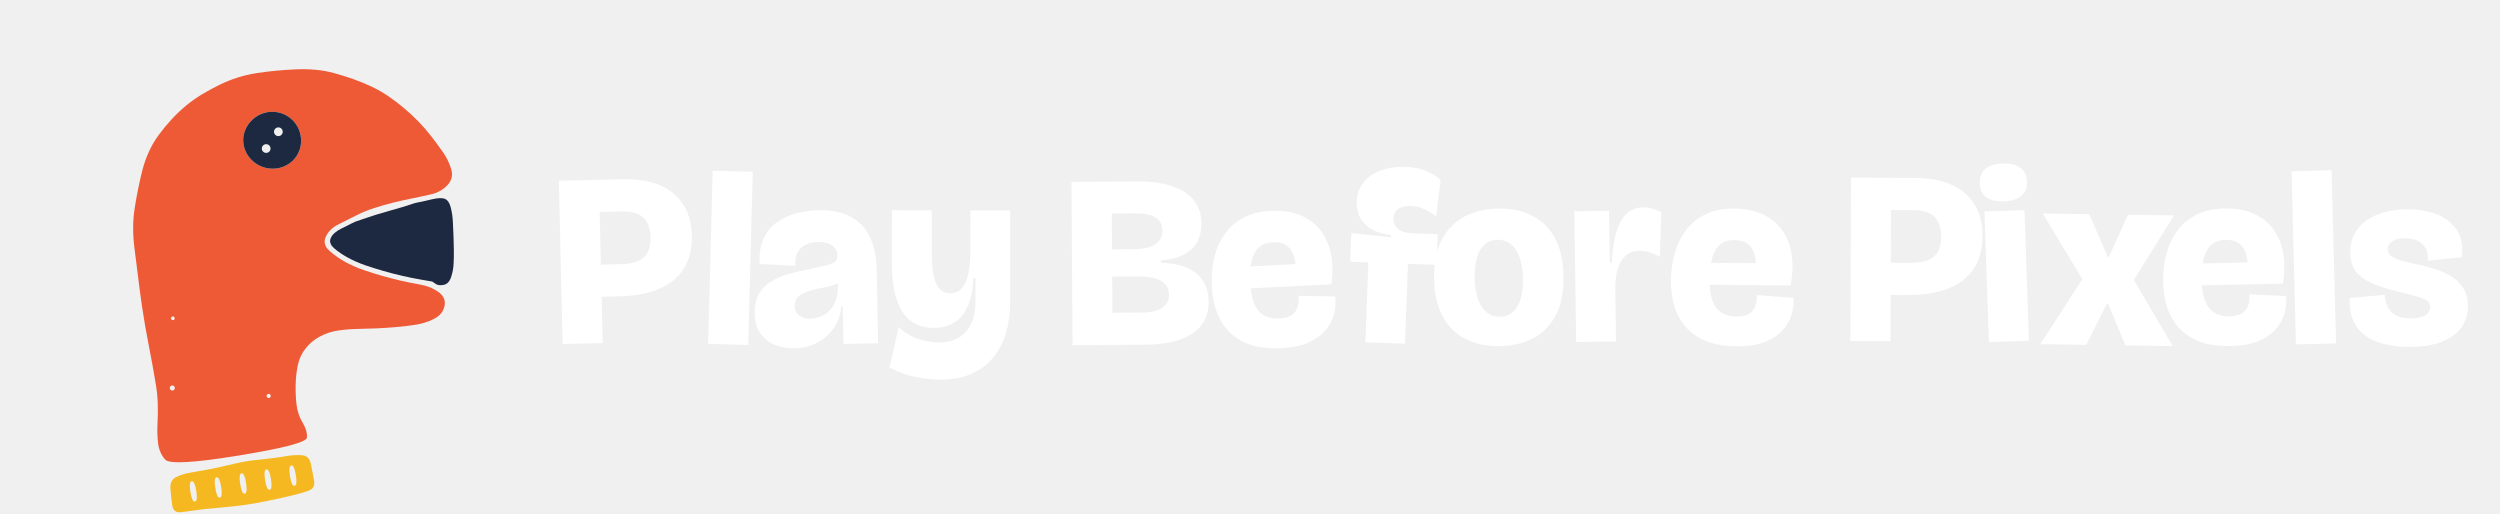
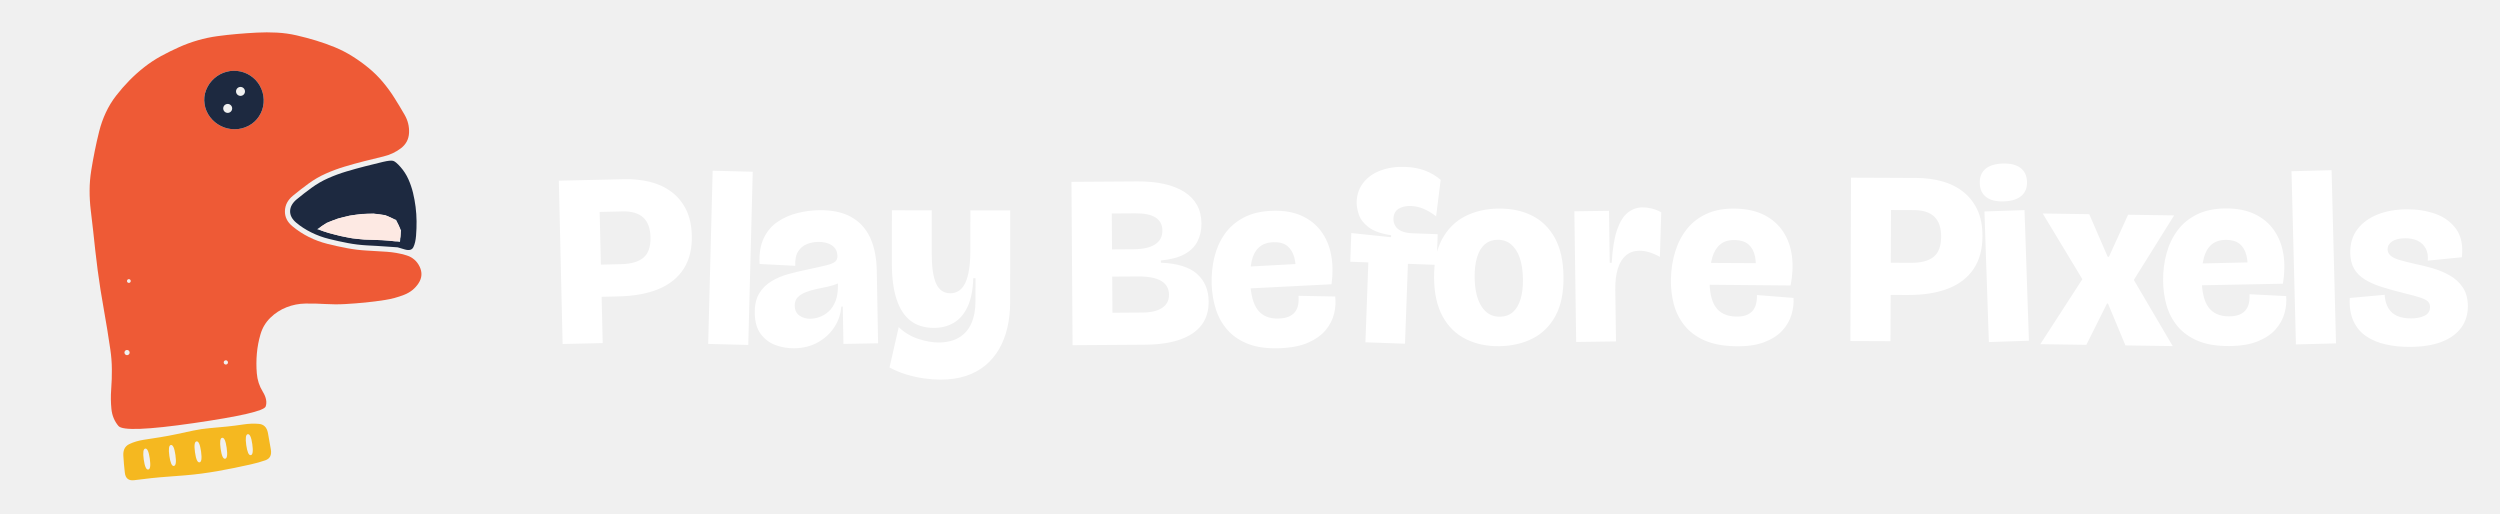
<svg xmlns="http://www.w3.org/2000/svg" viewBox="0 0 1090.89 224" width="1090.89" height="224" role="img" aria-label="Play Before Pixels (on ink)">
-   <path fill="#EE5A36" d="M129.41 176.64Q128.92 172.4 129 168.1Q129.08 163.81 129.89 159.64Q130.69 155.48 133.25 152.17Q135.81 148.87 139.5 146.88Q143.2 144.89 147.4 144.25Q151.59 143.61 155.89 143.54Q160.19 143.47 164.47 143.28Q168.75 143.09 173.02 142.71Q177.3 142.32 181.55 141.67Q185.8 141.01 189.55 139.05Q193.3 137.08 193.99 133.41Q194.68 129.75 191.23 127.34Q187.78 124.94 183.53 124.21Q179.28 123.48 175.09 122.52Q170.91 121.55 166.78 120.38Q162.66 119.2 158.62 117.81Q154.58 116.42 150.8 114.38Q147.02 112.34 143.82 109.5Q140.61 106.67 142.18 103.28Q143.75 99.88 147.59 97.96Q151.44 96.04 155.27 94.09Q159.11 92.14 163.2 90.81Q167.3 89.49 171.47 88.44Q175.65 87.39 179.87 86.57Q184.09 85.74 188.25 84.76Q192.41 83.79 195.25 80.78Q198.08 77.77 196.88 73.79Q195.69 69.81 193.25 66.33Q190.8 62.86 188.2 59.49Q185.6 56.12 182.62 53.06Q179.63 49.99 176.35 47.22Q173.06 44.45 169.51 42.02Q165.96 39.59 162.06 37.76Q158.17 35.94 154.12 34.5Q150.07 33.06 145.92 31.93Q141.77 30.79 137.49 30.43Q133.21 30.07 128.93 30.27Q124.65 30.46 120.4 30.86Q116.15 31.26 111.93 31.91Q107.7 32.57 103.6 33.87Q99.51 35.17 95.65 37.07Q91.8 38.98 88.1 41.19Q84.41 43.4 81.1 46.16Q77.79 48.93 74.86 52.1Q71.93 55.26 69.36 58.74Q66.79 62.22 64.99 66.16Q63.19 70.1 62.13 74.27Q61.07 78.44 60.23 82.64Q59.38 86.83 58.73 91.08Q58.08 95.33 58.1 99.64Q58.11 103.94 58.66 108.2Q59.22 112.46 59.74 116.72Q60.26 120.98 60.8 125.24Q61.34 129.51 61.98 133.76Q62.62 138.01 63.34 142.24Q64.07 146.48 64.91 150.7Q65.76 154.91 66.51 159.15Q67.26 163.39 67.98 167.64Q68.71 171.89 68.84 176.2Q68.98 180.51 68.73 184.8Q68.48 189.09 68.96 193.29Q69.43 197.48 72.05 200.53Q74.67 203.58 104.16 198.77Q133.65 193.96 133.92 190.96Q134.19 187.96 132.05 184.42Q129.9 180.88 129.41 176.64ZM76.23 138.83Q76.23 138.89 76.23 138.95Q76.22 139.02 76.21 139.08Q76.19 139.14 76.17 139.2Q76.14 139.26 76.11 139.31Q76.08 139.36 76.04 139.41Q76 139.46 75.95 139.5Q75.9 139.54 75.85 139.57Q75.79 139.6 75.74 139.63Q75.68 139.65 75.62 139.67Q75.56 139.68 75.49 139.69Q75.43 139.69 75.37 139.69Q75.31 139.68 75.25 139.67Q75.18 139.65 75.13 139.63Q75.07 139.6 75.01 139.57Q74.96 139.54 74.91 139.5Q74.87 139.46 74.82 139.41Q74.78 139.36 74.75 139.31Q74.72 139.26 74.69 139.2Q74.67 139.14 74.66 139.08Q74.64 139.02 74.64 138.95Q74.63 138.89 74.64 138.83Q74.64 138.77 74.66 138.71Q74.67 138.64 74.69 138.59Q74.72 138.53 74.75 138.48Q74.78 138.42 74.82 138.37Q74.87 138.33 74.91 138.29Q74.96 138.24 75.01 138.21Q75.07 138.18 75.13 138.15Q75.18 138.13 75.25 138.12Q75.31 138.1 75.37 138.1Q75.43 138.09 75.49 138.1Q75.56 138.1 75.62 138.12Q75.68 138.13 75.74 138.15Q75.79 138.18 75.85 138.21Q75.9 138.24 75.95 138.29Q76 138.33 76.04 138.37Q76.08 138.42 76.11 138.48Q76.14 138.53 76.17 138.59Q76.19 138.64 76.21 138.71Q76.22 138.77 76.23 138.83ZM76.25 169.05Q76.27 169.13 76.28 169.22Q76.29 169.3 76.28 169.39Q76.27 169.48 76.25 169.56Q76.23 169.64 76.2 169.72Q76.17 169.8 76.12 169.88Q76.08 169.95 76.02 170.02Q75.96 170.08 75.9 170.14Q75.83 170.19 75.76 170.24Q75.69 170.28 75.61 170.32Q75.53 170.35 75.44 170.37Q75.36 170.39 75.27 170.4Q75.19 170.4 75.1 170.4Q75.01 170.39 74.93 170.37Q74.85 170.35 74.77 170.32Q74.69 170.28 74.61 170.24Q74.54 170.19 74.47 170.14Q74.41 170.08 74.35 170.02Q74.3 169.95 74.25 169.88Q74.21 169.8 74.17 169.72Q74.14 169.64 74.12 169.56Q74.1 169.48 74.09 169.39Q74.09 169.3 74.09 169.22Q74.1 169.13 74.12 169.05Q74.14 168.96 74.17 168.88Q74.21 168.81 74.25 168.73Q74.3 168.66 74.35 168.59Q74.41 168.53 74.47 168.47Q74.54 168.41 74.61 168.37Q74.69 168.32 74.77 168.29Q74.85 168.26 74.93 168.24Q75.01 168.22 75.1 168.21Q75.19 168.2 75.27 168.21Q75.36 168.22 75.44 168.24Q75.53 168.26 75.61 168.29Q75.69 168.32 75.76 168.37Q75.83 168.41 75.9 168.47Q75.96 168.53 76.02 168.59Q76.08 168.66 76.12 168.73Q76.17 168.81 76.2 168.88Q76.23 168.96 76.25 169.05ZM118.12 172.56Q118.13 172.63 118.14 172.7Q118.15 172.77 118.14 172.84Q118.13 172.91 118.12 172.98Q118.1 173.05 118.07 173.11Q118.05 173.18 118.01 173.24Q117.97 173.3 117.93 173.35Q117.88 173.4 117.83 173.45Q117.77 173.5 117.71 173.53Q117.65 173.57 117.59 173.6Q117.52 173.62 117.45 173.64Q117.39 173.66 117.32 173.66Q117.25 173.67 117.18 173.66Q117.1 173.66 117.04 173.64Q116.97 173.62 116.9 173.6Q116.84 173.57 116.78 173.53Q116.72 173.5 116.66 173.45Q116.61 173.4 116.56 173.35Q116.52 173.3 116.48 173.24Q116.44 173.18 116.42 173.11Q116.39 173.05 116.37 172.98Q116.36 172.91 116.35 172.84Q116.35 172.77 116.35 172.7Q116.36 172.63 116.37 172.56Q116.39 172.49 116.42 172.42Q116.44 172.36 116.48 172.3Q116.52 172.24 116.56 172.19Q116.61 172.13 116.66 172.09Q116.72 172.04 116.78 172Q116.84 171.97 116.9 171.94Q116.97 171.91 117.04 171.9Q117.1 171.88 117.18 171.87Q117.25 171.87 117.32 171.87Q117.39 171.88 117.45 171.9Q117.52 171.91 117.59 171.94Q117.65 171.97 117.71 172Q117.77 172.04 117.83 172.09Q117.88 172.13 117.93 172.19Q117.97 172.24 118.01 172.3Q118.05 172.36 118.07 172.42Q118.1 172.49 118.12 172.56ZM131.37 62.23Q131.17 65.33 129.49 67.97Q127.82 70.61 125.08 72.08Q122.34 73.55 119.27 73.62Q116.19 73.68 113.42 72.37Q110.65 71.05 108.73 68.63Q106.81 66.2 106.28 63.12Q105.76 60.04 106.85 57.13Q107.94 54.22 110.2 52.14Q112.47 50.07 115.4 49.24Q118.34 48.41 121.33 49.02Q124.33 49.63 126.71 51.55Q129.1 53.48 130.33 56.3Q131.56 59.13 131.37 62.23Z" />
-   <path fill="#1D2940" d="M193.58 124.31Q195.83 123.88 196.82 120.97Q197.81 118.05 197.94 114.99Q198.08 111.92 198.04 108.87Q198.01 105.81 197.88 102.75Q197.75 99.69 197.6 96.63Q197.45 93.56 196.69 90.54Q195.94 87.52 194.16 86.79Q192.38 86.05 188.48 86.97Q184.59 87.89 184.55 87.89Q184.51 87.9 182.62 88.27Q180.73 88.64 179.79 89.02Q178.85 89.39 175.92 90.27Q172.98 91.14 170.03 91.96Q167.08 92.77 164.16 93.67Q161.23 94.58 158.35 95.59Q155.46 96.6 155.15 96.69Q154.83 96.78 153.63 97.39Q152.43 98 152.43 98Q152.42 98 148.92 99.75Q145.42 101.5 144.36 103.81Q143.29 106.11 145.79 108.31Q148.29 110.52 151.88 112.46Q155.47 114.4 159.39 115.75Q163.32 117.1 167.39 118.26Q171.45 119.42 175.58 120.37Q179.71 121.33 183.93 122.05Q188.16 122.77 188.27 122.8Q188.39 122.82 188.51 122.86Q188.62 122.9 188.73 122.95Q188.84 123.01 188.94 123.07Q189.04 123.13 190.19 123.93Q191.34 124.73 193.58 124.31Z" />
-   <path fill="#F5B820" d="M79.22 223.48Q82.8 222.96 86.33 222.51Q89.86 222.06 93.41 221.75Q96.96 221.43 100.5 221.08Q104.04 220.74 107.56 220.21Q111.08 219.68 114.58 219.01Q118.07 218.34 121.55 217.56Q125.02 216.78 128.48 215.95Q131.94 215.12 134.79 214.06Q137.65 212.99 137.03 209.51Q136.41 206.03 135.66 202.45Q134.91 198.87 131.74 198.64Q128.56 198.41 125.04 199.01Q121.52 199.62 117.98 200.03Q114.44 200.45 110.9 200.82Q107.36 201.19 103.88 201.98Q100.41 202.77 96.95 203.58Q93.48 204.4 89.98 205.02Q86.47 205.65 82.96 206.25Q79.45 206.85 76.77 208.22Q74.1 209.58 74.37 213.21Q74.65 216.84 75.14 220.42Q75.64 224.01 79.22 223.48ZM83.07 214.63Q82.37 210.18 83.65 209.98Q84.94 209.78 85.64 214.22Q86.35 218.67 85.06 218.87Q83.78 219.07 83.07 214.63ZM93.94 212.91Q93.23 208.46 94.52 208.26Q95.8 208.06 96.51 212.5Q97.21 216.95 95.93 217.15Q94.64 217.35 93.94 212.91ZM104.8 211.19Q104.1 206.74 105.38 206.54Q106.67 206.34 107.37 210.78Q108.07 215.23 106.79 215.43Q105.51 215.63 104.8 211.19ZM117.65 213.71Q116.37 213.91 115.67 209.47Q114.96 205.02 116.25 204.82Q117.53 204.62 118.23 209.06Q118.94 213.5 117.65 213.71ZM128.52 211.99Q127.24 212.19 126.53 207.75Q125.83 203.3 127.11 203.1Q128.4 202.89 129.1 207.34Q129.8 211.78 128.52 211.99Z" />
-   <path fill="#1D2940" d="M130.33 56.3Q129.1 53.48 126.71 51.55Q124.33 49.63 121.33 49.02Q118.34 48.41 115.4 49.24Q112.47 50.07 110.2 52.14Q107.94 54.22 106.85 57.13Q105.76 60.04 106.28 63.12Q106.81 66.2 108.73 68.63Q110.65 71.05 113.42 72.37Q116.19 73.68 119.27 73.62Q122.34 73.55 125.08 72.08Q127.82 70.61 129.49 67.97Q131.17 65.33 131.37 62.23Q131.56 59.13 130.33 56.3ZM123.33 57.12Q123.34 57.19 123.35 57.27Q123.36 57.34 123.36 57.41Q123.36 57.49 123.36 57.56Q123.36 57.64 123.35 57.71Q123.34 57.79 123.33 57.86Q123.31 57.93 123.29 58Q123.27 58.08 123.24 58.15Q123.22 58.22 123.19 58.28Q123.16 58.35 123.12 58.42Q123.08 58.48 123.04 58.54Q123 58.61 122.95 58.66Q122.91 58.72 122.86 58.78Q122.81 58.83 122.75 58.88Q122.7 58.93 122.64 58.98Q122.58 59.03 122.52 59.07Q122.46 59.11 122.39 59.15Q122.33 59.18 122.26 59.21Q122.19 59.24 122.12 59.27Q122.05 59.3 121.98 59.32Q121.91 59.34 121.83 59.35Q121.76 59.37 121.69 59.37Q121.61 59.38 121.54 59.39Q121.46 59.39 121.39 59.39Q121.31 59.38 121.24 59.37Q121.17 59.37 121.09 59.35Q121.02 59.34 120.95 59.32Q120.88 59.3 120.81 59.27Q120.74 59.24 120.67 59.21Q120.6 59.18 120.54 59.15Q120.47 59.11 120.41 59.07Q120.35 59.03 120.29 58.98Q120.23 58.93 120.17 58.88Q120.12 58.83 120.07 58.78Q120.02 58.72 119.97 58.66Q119.93 58.61 119.89 58.54Q119.84 58.48 119.81 58.42Q119.77 58.35 119.74 58.28Q119.71 58.22 119.68 58.15Q119.66 58.08 119.64 58Q119.62 57.93 119.6 57.86Q119.59 57.79 119.58 57.71Q119.57 57.64 119.57 57.56Q119.56 57.49 119.57 57.41Q119.57 57.34 119.58 57.27Q119.59 57.19 119.6 57.12Q119.62 57.04 119.64 56.97Q119.66 56.9 119.68 56.83Q119.71 56.76 119.74 56.69Q119.77 56.63 119.81 56.56Q119.84 56.5 119.89 56.43Q119.93 56.37 119.97 56.31Q120.02 56.25 120.07 56.2Q120.12 56.15 120.17 56.09Q120.23 56.04 120.29 56Q120.35 55.95 120.41 55.91Q120.47 55.87 120.54 55.83Q120.6 55.8 120.67 55.76Q120.74 55.73 120.81 55.71Q120.88 55.68 120.95 55.66Q121.02 55.64 121.09 55.63Q121.17 55.61 121.24 55.6Q121.31 55.59 121.39 55.59Q121.46 55.59 121.54 55.59Q121.61 55.59 121.69 55.6Q121.76 55.61 121.83 55.63Q121.91 55.64 121.98 55.66Q122.05 55.68 122.12 55.71Q122.19 55.73 122.26 55.76Q122.33 55.8 122.39 55.83Q122.46 55.87 122.52 55.91Q122.58 55.95 122.64 56Q122.7 56.04 122.75 56.09Q122.81 56.15 122.86 56.2Q122.91 56.25 122.95 56.31Q123 56.37 123.04 56.43Q123.08 56.5 123.12 56.56Q123.16 56.63 123.19 56.69Q123.22 56.76 123.24 56.83Q123.27 56.9 123.29 56.97Q123.31 57.04 123.33 57.12ZM118.01 64.44Q118.02 64.51 118.03 64.59Q118.04 64.66 118.04 64.74Q118.04 64.81 118.04 64.89Q118.04 64.96 118.03 65.03Q118.02 65.11 118.01 65.18Q117.99 65.25 117.97 65.33Q117.95 65.4 117.92 65.47Q117.9 65.54 117.87 65.61Q117.84 65.67 117.8 65.74Q117.76 65.8 117.72 65.87Q117.68 65.93 117.63 65.99Q117.59 66.04 117.54 66.1Q117.49 66.15 117.43 66.21Q117.38 66.26 117.32 66.3Q117.26 66.35 117.2 66.39Q117.14 66.43 117.07 66.47Q117.01 66.5 116.94 66.54Q116.87 66.57 116.8 66.59Q116.73 66.62 116.66 66.64Q116.59 66.66 116.51 66.67Q116.44 66.69 116.37 66.7Q116.29 66.71 116.22 66.71Q116.14 66.71 116.07 66.71Q115.99 66.71 115.92 66.7Q115.85 66.69 115.77 66.67Q115.7 66.66 115.63 66.64Q115.56 66.62 115.49 66.59Q115.42 66.57 115.35 66.54Q115.28 66.5 115.22 66.47Q115.15 66.43 115.09 66.39Q115.03 66.35 114.97 66.3Q114.91 66.26 114.85 66.21Q114.8 66.15 114.75 66.1Q114.7 66.04 114.65 65.99Q114.61 65.93 114.57 65.87Q114.52 65.8 114.49 65.74Q114.45 65.67 114.42 65.61Q114.39 65.54 114.36 65.47Q114.34 65.4 114.32 65.33Q114.3 65.25 114.28 65.18Q114.27 65.11 114.26 65.03Q114.25 64.96 114.25 64.89Q114.24 64.81 114.25 64.74Q114.25 64.66 114.26 64.59Q114.27 64.51 114.28 64.44Q114.3 64.37 114.32 64.3Q114.34 64.22 114.36 64.15Q114.39 64.08 114.42 64.02Q114.45 63.95 114.49 63.88Q114.52 63.82 114.57 63.76Q114.61 63.69 114.65 63.64Q114.7 63.58 114.75 63.52Q114.8 63.47 114.85 63.42Q114.91 63.37 114.97 63.32Q115.03 63.27 115.09 63.23Q115.15 63.19 115.22 63.15Q115.28 63.12 115.35 63.09Q115.42 63.06 115.49 63.03Q115.56 63 115.63 62.98Q115.7 62.96 115.77 62.95Q115.85 62.93 115.92 62.93Q115.99 62.92 116.07 62.91Q116.14 62.91 116.22 62.91Q116.29 62.92 116.37 62.93Q116.44 62.93 116.51 62.95Q116.59 62.96 116.66 62.98Q116.73 63 116.8 63.03Q116.87 63.06 116.94 63.09Q117.01 63.12 117.07 63.15Q117.14 63.19 117.2 63.23Q117.26 63.27 117.32 63.32Q117.38 63.37 117.43 63.42Q117.49 63.47 117.54 63.52Q117.59 63.58 117.63 63.64Q117.68 63.69 117.72 63.76Q117.76 63.82 117.8 63.88Q117.84 63.95 117.87 64.02Q117.9 64.08 117.92 64.15Q117.95 64.22 117.97 64.3Q117.99 64.37 118.01 64.44Z" />
+   <path fill="#EE5A36" d="M112.06 162.94Q111.7 158.61 112.08 154.28Q112.46 149.95 113.69 145.8Q114.91 141.65 117.98 138.65Q121.04 135.65 125.01 134.09Q128.99 132.52 133.3 132.46Q137.6 132.39 141.96 132.66Q146.31 132.93 150.67 132.68Q155.03 132.43 159.36 132.01Q163.69 131.58 167.98 130.9Q172.28 130.23 176.32 128.65Q180.37 127.07 182.64 123.59Q184.91 120.11 183.11 116.35Q181.3 112.59 177.2 111.37Q173.1 110.15 168.73 109.86Q164.36 109.56 160.01 109.33Q155.65 109.1 151.38 108.28Q147.11 107.47 142.9 106.42Q138.69 105.37 134.8 103.43Q130.9 101.49 127.56 98.7Q124.21 95.91 124.33 92.03Q124.46 88.16 127.82 85.4Q131.19 82.63 134.71 80.06Q138.23 77.49 142.23 75.72Q146.23 73.95 150.42 72.69Q154.6 71.44 158.84 70.36Q163.07 69.28 167.32 68.27Q171.56 67.26 174.92 64.71Q178.28 62.16 178.49 57.98Q178.69 53.8 176.55 50.09Q174.42 46.38 172.11 42.72Q169.81 39.06 167.02 35.75Q164.23 32.44 160.87 29.67Q157.5 26.9 153.8 24.58Q150.1 22.25 146.06 20.59Q142.01 18.94 137.83 17.67Q133.65 16.41 129.4 15.43Q125.14 14.45 120.78 14.23Q116.42 14 112.07 14.23Q107.72 14.46 103.4 14.83Q99.08 15.2 94.77 15.79Q90.46 16.38 86.26 17.6Q82.07 18.81 78.09 20.6Q74.1 22.39 70.26 24.48Q66.42 26.58 62.98 29.28Q59.53 31.98 56.46 35.11Q53.39 38.24 50.7 41.71Q48 45.19 46.15 49.18Q44.3 53.17 43.25 57.42Q42.19 61.66 41.34 65.92Q40.48 70.19 39.79 74.5Q39.11 78.82 39.1 83.19Q39.09 87.56 39.62 91.89Q40.16 96.23 40.63 100.56Q41.1 104.89 41.57 109.23Q42.05 113.57 42.62 117.9Q43.2 122.23 43.87 126.54Q44.54 130.86 45.33 135.15Q46.12 139.45 46.8 143.77Q47.49 148.08 48.13 152.42Q48.78 156.75 48.81 161.13Q48.85 165.51 48.52 169.86Q48.19 174.22 48.62 178.48Q49.05 182.74 51.69 185.88Q54.32 189.01 84.63 184.61Q114.94 180.21 115.92 177.38Q116.9 174.55 114.66 170.91Q112.42 167.27 112.06 162.94ZM57.05 122.57Q57.05 122.64 57.05 122.7Q57.04 122.76 57.02 122.83Q57.01 122.89 56.98 122.95Q56.96 123.01 56.92 123.06Q56.89 123.12 56.85 123.16Q56.8 123.21 56.75 123.25Q56.7 123.29 56.65 123.33Q56.59 123.36 56.53 123.38Q56.47 123.41 56.41 123.42Q56.35 123.44 56.28 123.44Q56.22 123.44 56.15 123.44Q56.09 123.43 56.03 123.41Q55.96 123.4 55.91 123.37Q55.85 123.35 55.79 123.31Q55.74 123.28 55.69 123.24Q55.64 123.19 55.6 123.14Q55.56 123.09 55.53 123.04Q55.49 122.98 55.47 122.92Q55.45 122.86 55.43 122.8Q55.42 122.74 55.41 122.67Q55.41 122.61 55.42 122.54Q55.42 122.48 55.44 122.42Q55.46 122.35 55.48 122.3Q55.51 122.24 55.54 122.18Q55.58 122.13 55.62 122.08Q55.66 122.03 55.71 121.99Q55.76 121.95 55.82 121.92Q55.87 121.88 55.93 121.86Q55.99 121.84 56.05 121.82Q56.12 121.81 56.18 121.8Q56.25 121.8 56.31 121.81Q56.37 121.81 56.44 121.83Q56.5 121.85 56.56 121.87Q56.62 121.9 56.67 121.93Q56.73 121.97 56.77 122.01Q56.82 122.05 56.86 122.1Q56.9 122.15 56.94 122.21Q56.97 122.26 56.99 122.32Q57.02 122.38 57.03 122.44Q57.05 122.51 57.05 122.57ZM56.53 153.59Q56.55 153.68 56.56 153.77Q56.56 153.86 56.56 153.94Q56.55 154.03 56.53 154.12Q56.5 154.2 56.47 154.29Q56.43 154.37 56.38 154.44Q56.34 154.52 56.28 154.58Q56.22 154.65 56.15 154.71Q56.08 154.76 56.01 154.81Q55.93 154.85 55.85 154.88Q55.77 154.92 55.68 154.94Q55.59 154.96 55.5 154.96Q55.42 154.97 55.33 154.96Q55.24 154.95 55.15 154.93Q55.07 154.9 54.99 154.87Q54.91 154.83 54.83 154.79Q54.76 154.74 54.69 154.68Q54.62 154.62 54.57 154.55Q54.51 154.48 54.47 154.41Q54.42 154.33 54.39 154.25Q54.36 154.17 54.34 154.08Q54.32 153.99 54.31 153.91Q54.31 153.82 54.31 153.73Q54.32 153.64 54.35 153.55Q54.37 153.47 54.4 153.39Q54.44 153.31 54.49 153.23Q54.53 153.16 54.59 153.09Q54.65 153.02 54.72 152.97Q54.79 152.91 54.86 152.87Q54.94 152.82 55.02 152.79Q55.11 152.76 55.19 152.74Q55.28 152.72 55.37 152.71Q55.45 152.71 55.54 152.72Q55.63 152.72 55.72 152.75Q55.8 152.77 55.88 152.8Q55.97 152.84 56.04 152.89Q56.11 152.93 56.18 152.99Q56.25 153.05 56.3 153.12Q56.36 153.19 56.41 153.27Q56.45 153.34 56.48 153.42Q56.52 153.51 56.53 153.59ZM99.45 157.95Q99.46 158.02 99.47 158.09Q99.47 158.16 99.47 158.23Q99.46 158.31 99.44 158.38Q99.42 158.45 99.39 158.51Q99.36 158.58 99.33 158.64Q99.29 158.7 99.24 158.76Q99.19 158.81 99.13 158.86Q99.08 158.9 99.02 158.94Q98.95 158.98 98.89 159Q98.82 159.03 98.75 159.04Q98.68 159.06 98.6 159.06Q98.53 159.07 98.46 159.06Q98.39 159.06 98.32 159.04Q98.25 159.02 98.18 158.99Q98.11 158.96 98.05 158.92Q97.99 158.88 97.94 158.84Q97.88 158.79 97.84 158.73Q97.79 158.68 97.75 158.61Q97.72 158.55 97.69 158.48Q97.66 158.42 97.65 158.34Q97.63 158.27 97.63 158.2Q97.62 158.13 97.63 158.06Q97.64 157.98 97.66 157.91Q97.67 157.84 97.7 157.78Q97.73 157.71 97.77 157.65Q97.81 157.59 97.86 157.53Q97.91 157.48 97.96 157.43Q98.02 157.39 98.08 157.35Q98.14 157.31 98.21 157.29Q98.28 157.26 98.35 157.25Q98.42 157.23 98.49 157.23Q98.56 157.22 98.64 157.23Q98.71 157.24 98.78 157.25Q98.85 157.27 98.92 157.3Q98.98 157.33 99.04 157.37Q99.1 157.41 99.16 157.46Q99.21 157.5 99.26 157.56Q99.31 157.62 99.34 157.68Q99.38 157.74 99.41 157.81Q99.43 157.88 99.45 157.95ZM115.03 44.93Q114.77 48.11 113 50.79Q111.23 53.47 108.4 54.93Q105.56 56.39 102.4 56.4Q99.24 56.41 96.42 55.01Q93.6 53.61 91.67 51.09Q89.74 48.57 89.26 45.4Q88.77 42.23 89.94 39.25Q91.12 36.28 93.48 34.2Q95.84 32.11 98.87 31.31Q101.9 30.51 104.96 31.19Q108.02 31.87 110.44 33.89Q112.85 35.9 114.07 38.83Q115.28 41.75 115.03 44.93Z" />
+   <path fill="#1D2940" d="M181.55 102.82Q181.8 99.68 181.77 96.55Q181.74 93.41 181.35 90.3Q180.96 87.19 180.22 84.13Q179.48 81.07 178.19 78.19Q176.89 75.3 174.8 72.91Q172.7 70.52 171.57 70.19Q170.44 69.85 167.03 70.66Q163.61 71.47 159.41 72.54Q155.21 73.62 151.11 74.84Q147.01 76.07 143.19 77.77Q139.37 79.46 135.97 81.94Q132.57 84.42 129.63 86.84Q126.68 89.25 126.59 92.07Q126.51 94.88 129.33 97.23Q132.15 99.59 135.81 101.41Q139.48 103.24 143.54 104.25Q147.6 105.27 151.76 106.06Q155.92 106.85 160.2 107.08Q164.48 107.31 164.5 107.31Q164.51 107.31 168.88 107.6Q173.25 107.9 173.37 107.91Q173.5 107.93 173.62 107.95Q173.74 107.98 176.61 108.84Q179.49 109.69 180.39 107.82Q181.3 105.95 181.55 102.82ZM171.97 105.26Q169.42 104.95 166.8 104.81Q164.17 104.66 161.54 104.61Q158.91 104.55 158.91 104.55Q158.91 104.55 156.3 104.28Q153.7 104.01 153.69 104.01Q153.69 104.01 151.11 103.5Q148.53 102.99 148.53 102.99Q148.53 102.99 145.99 102.33Q143.45 101.68 143.44 101.68Q143.44 101.68 140.93 100.85Q138.41 100.02 138.41 100.02Q138.41 100.02 138.41 100.02Q138.41 100.02 138.41 100.02Q138.41 100.02 138.41 100.02Q138.41 100.02 138.41 100.02Q138.41 100.02 138.41 100.02Q138.41 100.02 138.41 100.02Q138.41 100.02 138.41 100.02Q138.41 100.02 138.41 100.02Q138.41 100.02 138.41 100.02Q138.41 100.02 138.41 100.02Q138.41 100.02 138.41 100.02Q138.41 100.02 138.41 100.01Q138.41 100.01 138.41 100.01Q138.41 100.01 138.41 100.01Q138.41 100.01 138.41 100.01Q138.41 100.01 138.41 100.01Q138.41 100.01 138.41 100.01Q138.41 100.01 138.41 100.01Q138.41 100.01 138.41 100.01Q138.41 100.01 138.41 100.01Q138.41 100.01 138.41 100.01Q138.41 100.01 138.41 100.01Q138.41 100.01 140.47 98.62Q142.53 97.23 142.54 97.23Q142.54 97.23 142.54 97.23Q142.54 97.23 145.01 96.28Q147.47 95.34 147.47 95.34Q147.48 95.34 150.03 94.71Q152.58 94.07 152.58 94.07Q152.58 94.07 155.18 93.72Q157.78 93.37 157.78 93.37Q157.78 93.37 160.39 93.28Q163.01 93.18 163.01 93.18Q163.01 93.18 163.01 93.18Q163.01 93.18 165.6 93.53Q168.2 93.88 168.2 93.88Q168.2 93.88 168.2 93.88Q168.2 93.88 168.2 93.88Q168.2 93.88 170.54 94.94Q172.89 96 172.89 96Q172.89 96 172.89 96Q172.89 96 172.89 96Q172.89 96 172.89 96Q172.89 96 172.89 96Q172.89 96 172.89 96Q172.89 96 172.89 96Q172.89 96 173.95 98.27Q175 100.53 175 100.53Q175 100.53 175 100.53Q175 100.54 175 100.54Q175 100.54 175 100.54Q175 100.54 175 100.54Q175 100.54 174.77 103.04Q174.54 105.55 174.54 105.55Q174.54 105.55 174.54 105.55Q174.54 105.55 174.54 105.55Q174.54 105.55 174.54 105.55Q174.54 105.55 174.54 105.55Q174.54 105.55 174.54 105.55Q174.54 105.56 174.54 105.56Q174.54 105.56 174.54 105.56Q174.54 105.56 174.54 105.56Q174.53 105.56 174.53 105.56Q174.53 105.56 174.53 105.56Q174.53 105.56 174.53 105.56Q174.53 105.56 174.53 105.56Q174.53 105.56 174.53 105.56Q174.53 105.56 174.53 105.56Q174.53 105.56 174.53 105.56Q174.53 105.56 171.97 105.26Z" />
+   <path fill="#F5B820" d="M58.6 209.53Q62.29 209.05 65.92 208.65Q69.55 208.26 73.2 208Q76.85 207.74 80.49 207.44Q84.14 207.15 87.76 206.67Q91.38 206.19 94.98 205.57Q98.58 204.94 102.16 204.2Q105.74 203.46 109.31 202.67Q112.87 201.88 115.82 200.84Q118.77 199.8 118.2 196.22Q117.62 192.64 116.92 188.95Q116.22 185.25 112.96 184.96Q109.7 184.67 106.08 185.23Q102.45 185.78 98.81 186.15Q95.17 186.51 91.53 186.82Q87.89 187.14 84.31 187.89Q80.73 188.64 77.16 189.42Q73.59 190.19 69.98 190.77Q66.37 191.35 62.75 191.9Q59.14 192.46 56.37 193.81Q53.59 195.16 53.82 198.89Q54.04 202.62 54.48 206.31Q54.92 210 58.6 209.53ZM62.72 200.5Q62.08 195.93 63.4 195.74Q64.72 195.56 65.36 200.13Q66.01 204.71 64.68 204.89Q63.36 205.08 62.72 200.5ZM73.9 198.93Q73.26 194.36 74.58 194.17Q75.9 193.99 76.55 198.56Q77.19 203.14 75.87 203.32Q74.55 203.51 73.9 198.93ZM85.09 197.36Q84.44 192.79 85.77 192.6Q87.09 192.41 87.73 196.99Q88.37 201.56 87.05 201.75Q85.73 201.94 85.09 197.36ZM98.23 200.18Q96.91 200.36 96.27 195.79Q95.63 191.21 96.95 191.03Q98.27 190.84 98.91 195.42Q99.56 199.99 98.23 200.18ZM109.42 198.61Q108.1 198.79 107.45 194.22Q106.81 189.64 108.13 189.46Q109.45 189.27 110.1 193.85Q110.74 198.42 109.42 198.61Z" />
+   <path fill="#FDE9E3" d="M171.98 105.25Q174.53 105.55 174.76 103.04Q174.99 100.54 173.94 98.27Q172.88 96.01 170.54 94.95Q168.2 93.89 165.6 93.54Q163.01 93.19 160.39 93.29Q157.78 93.38 155.18 93.73Q152.58 94.08 150.03 94.72Q147.48 95.35 145.01 96.29Q142.54 97.24 140.48 98.62Q138.42 100.01 140.93 100.84Q143.45 101.67 145.99 102.32Q148.54 102.98 151.12 103.49Q153.7 104 156.3 104.27Q158.91 104.54 161.54 104.6Q164.17 104.65 166.8 104.8Q169.42 104.94 171.98 105.25Z" />
+   <path fill="#1D2940" d="M114.07 38.83Q112.85 35.9 110.44 33.89Q108.02 31.87 104.96 31.19Q101.9 30.51 98.87 31.31Q95.84 32.11 93.48 34.2Q91.12 36.28 89.94 39.25Q88.77 42.23 89.26 45.4Q89.74 48.57 91.67 51.09Q93.6 53.61 96.42 55.01Q99.24 56.41 102.4 56.4Q105.56 56.39 108.4 54.93Q111.23 53.47 113 50.79Q114.77 48.11 115.03 44.93Q115.28 41.75 114.07 38.83ZM106.86 39.54Q106.88 39.61 106.88 39.69Q106.89 39.77 106.89 39.84Q106.89 39.92 106.89 40Q106.89 40.07 106.88 40.15Q106.86 40.22 106.85 40.3Q106.83 40.37 106.81 40.45Q106.79 40.52 106.76 40.59Q106.73 40.66 106.7 40.73Q106.67 40.8 106.63 40.87Q106.59 40.93 106.55 41Q106.5 41.06 106.45 41.12Q106.4 41.18 106.35 41.23Q106.3 41.29 106.24 41.34Q106.18 41.39 106.12 41.44Q106.06 41.48 106 41.52Q105.93 41.57 105.87 41.6Q105.8 41.64 105.73 41.67Q105.66 41.7 105.59 41.72Q105.51 41.75 105.44 41.77Q105.37 41.79 105.29 41.8Q105.22 41.82 105.14 41.82Q105.06 41.83 104.99 41.83Q104.91 41.84 104.83 41.83Q104.76 41.83 104.68 41.82Q104.61 41.81 104.53 41.79Q104.46 41.77 104.38 41.75Q104.31 41.73 104.24 41.7Q104.17 41.67 104.1 41.64Q104.03 41.61 103.96 41.57Q103.9 41.53 103.83 41.49Q103.77 41.44 103.71 41.39Q103.65 41.35 103.6 41.29Q103.54 41.24 103.49 41.18Q103.44 41.13 103.39 41.06Q103.35 41 103.3 40.94Q103.26 40.87 103.23 40.81Q103.19 40.74 103.16 40.67Q103.13 40.6 103.1 40.53Q103.08 40.45 103.06 40.38Q103.04 40.31 103.03 40.23Q103.01 40.16 103 40.08Q103 40 103 39.93Q102.99 39.85 103 39.77Q103 39.7 103.01 39.62Q103.02 39.55 103.04 39.47Q103.06 39.4 103.08 39.32Q103.1 39.25 103.13 39.18Q103.15 39.11 103.19 39.04Q103.22 38.97 103.26 38.9Q103.3 38.84 103.34 38.77Q103.39 38.71 103.43 38.65Q103.48 38.59 103.54 38.54Q103.59 38.48 103.65 38.43Q103.7 38.38 103.76 38.33Q103.82 38.29 103.89 38.25Q103.95 38.2 104.02 38.17Q104.09 38.13 104.16 38.1Q104.23 38.07 104.3 38.04Q104.37 38.02 104.45 38Q104.52 37.98 104.6 37.97Q104.67 37.95 104.75 37.95Q104.82 37.94 104.9 37.94Q104.98 37.93 105.05 37.94Q105.13 37.94 105.21 37.95Q105.28 37.96 105.36 37.98Q105.43 38 105.51 38.02Q105.58 38.04 105.65 38.07Q105.72 38.1 105.79 38.13Q105.86 38.16 105.93 38.2Q105.99 38.24 106.05 38.28Q106.12 38.33 106.18 38.38Q106.24 38.42 106.29 38.48Q106.35 38.53 106.4 38.59Q106.45 38.64 106.5 38.7Q106.54 38.77 106.58 38.83Q106.62 38.89 106.66 38.96Q106.7 39.03 106.73 39.1Q106.76 39.17 106.78 39.24Q106.81 39.31 106.83 39.39Q106.85 39.46 106.86 39.54ZM101.27 46.96Q101.28 47.03 101.29 47.11Q101.3 47.19 101.3 47.26Q101.3 47.34 101.3 47.42Q101.29 47.49 101.28 47.57Q101.27 47.64 101.26 47.72Q101.24 47.79 101.22 47.87Q101.2 47.94 101.17 48.01Q101.14 48.08 101.11 48.15Q101.07 48.22 101.04 48.29Q101 48.35 100.95 48.42Q100.91 48.48 100.86 48.54Q100.81 48.6 100.76 48.65Q100.71 48.71 100.65 48.76Q100.59 48.81 100.53 48.86Q100.47 48.9 100.41 48.95Q100.34 48.99 100.27 49.02Q100.21 49.06 100.14 49.09Q100.07 49.12 99.99 49.15Q99.92 49.17 99.85 49.19Q99.77 49.21 99.7 49.22Q99.62 49.24 99.55 49.25Q99.47 49.25 99.39 49.25Q99.32 49.26 99.24 49.25Q99.16 49.25 99.09 49.24Q99.01 49.23 98.94 49.21Q98.86 49.19 98.79 49.17Q98.72 49.15 98.65 49.12Q98.57 49.09 98.5 49.06Q98.44 49.03 98.37 48.99Q98.3 48.95 98.24 48.91Q98.18 48.86 98.12 48.82Q98.06 48.77 98 48.71Q97.95 48.66 97.9 48.6Q97.85 48.55 97.8 48.49Q97.75 48.42 97.71 48.36Q97.67 48.3 97.63 48.23Q97.6 48.16 97.57 48.09Q97.54 48.02 97.51 47.95Q97.49 47.88 97.47 47.8Q97.45 47.73 97.43 47.65Q97.42 47.58 97.41 47.5Q97.4 47.42 97.4 47.35Q97.4 47.27 97.41 47.2Q97.41 47.12 97.42 47.04Q97.43 46.97 97.45 46.89Q97.46 46.82 97.49 46.74Q97.51 46.67 97.53 46.6Q97.56 46.53 97.6 46.46Q97.63 46.39 97.67 46.32Q97.71 46.26 97.75 46.19Q97.79 46.13 97.84 46.07Q97.89 46.01 97.94 45.96Q98 45.9 98.05 45.85Q98.11 45.8 98.17 45.75Q98.23 45.71 98.3 45.67Q98.36 45.63 98.43 45.59Q98.5 45.55 98.57 45.52Q98.64 45.49 98.71 45.47Q98.78 45.44 98.86 45.42Q98.93 45.4 99 45.39Q99.08 45.37 99.16 45.37Q99.23 45.36 99.31 45.36Q99.39 45.36 99.46 45.36Q99.54 45.36 99.61 45.37Q99.69 45.38 99.77 45.4Q99.84 45.42 99.91 45.44Q99.99 45.46 100.06 45.49Q100.13 45.52 100.2 45.55Q100.27 45.58 100.33 45.62Q100.4 45.66 100.46 45.7Q100.53 45.75 100.58 45.8Q100.64 45.84 100.7 45.9Q100.75 45.95 100.81 46.01Q100.86 46.07 100.9 46.13Q100.95 46.19 100.99 46.25Q101.03 46.32 101.07 46.38Q101.1 46.45 101.14 46.52Q101.17 46.59 101.19 46.66Q101.22 46.74 101.24 46.81Q101.26 46.88 101.27 46.96Z" />
  <path fill="#FFFFFF" d="M258.1 129.62 257.77 115.58 271.05 115.27Q277.64 115.12 280.81 112.4Q283.99 109.68 283.85 103.53Q283.71 97.69 280.68 94.9Q277.64 92.11 271.6 92.25L257.24 92.58L256.91 78.55L272.24 78.19Q278.4 78.05 283.72 79.38Q289.05 80.72 293.06 83.76Q297.07 86.8 299.4 91.5Q301.72 96.2 301.88 102.89Q302.07 111.42 298.37 117.23Q294.67 123.04 287.51 126.07Q280.34 129.1 269.86 129.34ZM245.5 150.11 243.85 78.85 261.34 78.44 262.99 149.71ZM309.02 150.07 310.97 74.49 328.46 74.94 326.51 150.52ZM346.69 151.97Q342.37 152.04 338.46 150.6Q334.54 149.16 332 145.8Q329.45 142.45 329.35 136.72Q329.25 131.43 331.25 128.1Q333.24 124.77 336.66 122.71Q340.08 120.65 344.16 119.55Q348.25 118.45 352.23 117.63Q357.83 116.45 360.62 115.75Q363.42 115.05 364.43 114.17Q365.44 113.28 365.41 111.77Q365.36 108.64 363 107.06Q360.65 105.48 356.87 105.55Q354.5 105.6 352.14 106.5Q349.78 107.41 348.31 109.65Q346.83 111.89 347.02 115.99L331.45 115.19Q331.11 108.39 333.3 103.87Q335.48 99.35 339.38 96.74Q343.28 94.13 347.95 92.97Q352.63 91.8 357.27 91.72Q365.81 91.57 371.37 94.65Q376.93 97.74 379.69 103.68Q382.44 109.63 382.59 118.16L382.77 128.31Q382.84 131.87 382.9 135.49Q382.97 139.11 383.03 142.67Q383.1 146.24 383.16 149.8L368.04 150.07Q367.97 146.18 367.9 142.19Q367.83 138.19 367.75 133.77L367.1 133.78Q366.76 138.64 364.08 142.74Q361.4 146.84 356.96 149.35Q352.52 151.86 346.69 151.97ZM353.7 139.09Q355.53 139.06 357.62 138.32Q359.72 137.58 361.58 135.93Q363.44 134.28 364.58 131.39Q365.71 128.51 365.64 124.3L365.59 121.71L368.5 121.33Q367.66 122.75 365.68 123.65Q363.7 124.55 361.22 125.08Q358.75 125.61 356.22 126.14Q353.69 126.67 351.54 127.52Q349.4 128.37 348.07 129.74Q346.75 131.12 346.79 133.49Q346.84 136.3 348.86 137.72Q350.89 139.15 353.7 139.09ZM410.28 165.65Q407.04 165.65 403.16 165.11Q399.27 164.56 395.38 163.37Q391.5 162.18 388.15 160.34L392.16 142.74Q396.05 146.41 400.85 147.93Q405.66 149.45 409.44 149.45Q414.73 149.46 418.35 147.36Q421.97 145.25 423.81 141.21Q425.65 137.16 425.66 131.33L425.67 121.39L424.69 121.39Q424.47 128.95 422.25 133.75Q420.03 138.56 416.25 140.82Q412.47 143.08 407.5 143.08Q401.34 143.07 397.3 139.94Q393.25 136.8 391.21 130.53Q389.16 124.27 389.17 114.87L389.19 91.76L406.58 91.78L406.56 110.35Q406.55 119.53 408.49 123.75Q410.43 127.96 414.64 127.97Q416.8 127.97 418.48 126.84Q420.15 125.7 421.24 123.38Q422.32 121.06 422.86 117.55Q423.41 114.04 423.41 109.4L423.43 91.8L440.82 91.81L440.78 131.99Q440.77 137.82 439.58 142.95Q438.38 148.08 436 152.23Q433.62 156.39 430 159.41Q426.38 162.43 421.46 164.05Q416.55 165.66 410.28 165.65ZM468.02 150.63 467.54 79.35 496.27 79.16Q502.86 79.11 507.99 80.27Q513.13 81.42 516.77 83.72Q520.4 86.01 522.31 89.46Q524.23 92.9 524.26 97.54Q524.29 101.86 522.53 105.33Q520.77 108.8 516.84 110.93Q512.91 113.07 506.55 113.65L506.55 114.62Q517.46 115.09 522.41 119.59Q527.35 124.09 527.4 131.54Q527.44 137.81 524.23 141.93Q521.02 146.06 514.82 148.21Q508.63 150.36 499.45 150.42ZM485.42 136.47 498.6 136.38Q504.11 136.35 507.12 134.33Q510.13 132.31 510.1 128.64Q510.07 124.53 506.66 122.56Q503.24 120.58 496.44 120.63L485.32 120.7ZM485.24 108.82 494.63 108.76Q500.79 108.72 504.01 106.65Q507.24 104.57 507.21 100.58Q507.19 96.8 504.26 94.93Q501.33 93.05 495.5 93.09L485.13 93.16ZM558.33 151.95Q550.23 152.23 544.7 150.1Q539.17 147.97 535.68 144.04Q532.2 140.11 530.56 134.98Q528.92 129.85 528.72 124.13Q528.51 117.98 529.88 112.31Q531.24 106.64 534.38 102.16Q537.52 97.67 542.67 94.95Q547.82 92.23 555.16 91.98Q562.5 91.72 567.82 94.08Q573.14 96.43 576.43 100.85Q579.72 105.28 580.84 111.18Q581.97 117.09 581.02 124.04L539.71 126.13L539.37 116.63L567.31 115.11L565.24 120.7Q565.71 115.71 564.78 112.34Q563.85 108.97 561.63 107.26Q559.41 105.55 555.63 105.69Q551.64 105.83 549.34 107.96Q547.03 110.09 546.19 113.85Q545.35 117.61 545.53 122.68Q545.83 131.42 548.89 135.32Q551.94 139.21 557.98 139Q560.58 138.91 562.28 138.2Q563.98 137.49 565.02 136.21Q566.06 134.93 566.43 133.14Q566.8 131.34 566.61 129.08L582.61 129.38Q583.06 132.93 582.17 136.75Q581.27 140.56 578.58 143.9Q575.89 147.23 570.94 149.46Q565.99 151.68 558.33 151.95ZM595.81 149.36 597.08 114.5 589.2 114.21 589.65 101.69 606.99 103.51 607.02 102.65Q600.46 101.65 597.2 99.16Q593.94 96.66 592.92 93.6Q591.9 90.53 591.99 88.05Q592.16 83.19 594.94 79.67Q597.71 76.15 602.48 74.38Q607.24 72.61 613.18 72.83Q618.04 73 621.82 74.44Q625.61 75.87 628.65 78.47L626.66 94.39Q623.82 92.23 621.16 91.11Q618.5 89.99 615.69 89.88Q612.46 89.77 610.3 91.09Q608.15 92.42 608.04 95.44Q607.98 97.06 608.79 98.49Q609.6 99.93 611.46 100.81Q613.32 101.69 616.56 101.8L627.35 102.19L626.87 115.58L614.35 115.12L613.08 149.98ZM654.23 151.06Q646.02 151.16 639.61 147.95Q633.19 144.74 629.54 138.14Q625.9 131.55 625.77 121.5Q625.63 111.03 629.27 104.34Q632.91 97.65 639.3 94.38Q645.68 91.11 653.78 91.01Q662.2 90.9 668.56 94.11Q674.92 97.33 678.52 103.92Q682.11 110.52 682.24 120.67Q682.38 131.15 678.74 137.83Q675.1 144.52 668.71 147.74Q662.33 150.95 654.23 151.06ZM654.5 138.2Q657.84 138.16 660.09 136.24Q662.33 134.32 663.47 130.63Q664.61 126.95 664.55 121.87Q664.47 116.25 663.13 112.44Q661.78 108.62 659.33 106.6Q656.87 104.58 653.42 104.62Q650.18 104.67 647.93 106.58Q645.69 108.5 644.55 112.19Q643.41 115.88 643.47 121.06Q643.58 129.27 646.5 133.77Q649.42 138.27 654.5 138.2ZM687.77 149.22 687.34 118.22 686.98 92.2 702.1 91.99 702.41 114.67 703.28 114.66Q703.8 105.58 705.62 100.31Q707.44 95.05 710.27 92.8Q713.1 90.54 716.66 90.49Q718.61 90.47 720.72 90.98Q722.83 91.49 724.9 92.65L724.3 112.1Q721.91 110.73 719.63 110.06Q717.35 109.39 715.3 109.41Q711.85 109.46 709.5 111.44Q707.15 113.41 705.96 117.21Q704.77 121.01 704.84 126.41L705.15 148.98ZM757.03 151.08Q748.93 150.89 743.53 148.43Q738.14 145.97 734.89 141.84Q731.64 137.71 730.31 132.49Q728.98 127.28 729.12 121.55Q729.27 115.4 730.98 109.82Q732.68 104.25 736.08 99.96Q739.48 95.66 744.78 93.26Q750.08 90.85 757.42 91.03Q764.76 91.21 769.94 93.87Q775.11 96.54 778.13 101.15Q781.15 105.76 781.92 111.72Q782.69 117.68 781.34 124.57L739.97 124.2L740.2 114.7L768.18 114.84L765.78 120.29Q766.55 115.34 765.82 111.92Q765.09 108.5 762.98 106.67Q760.86 104.83 757.08 104.74Q753.09 104.64 750.66 106.63Q748.24 108.63 747.17 112.33Q746.11 116.03 745.99 121.1Q745.77 129.85 748.59 133.92Q751.41 137.98 757.45 138.13Q760.04 138.19 761.79 137.59Q763.53 136.98 764.64 135.77Q765.75 134.55 766.23 132.78Q766.7 131.01 766.65 128.74L782.61 130Q782.84 133.57 781.72 137.32Q780.61 141.08 777.72 144.25Q774.83 147.42 769.76 149.34Q764.69 151.27 757.03 151.08ZM820.57 128.67 820.63 114.63 833.91 114.68Q840.5 114.71 843.75 112.08Q847 109.45 847.03 103.29Q847.05 97.46 844.09 94.58Q841.14 91.71 835.09 91.68L820.72 91.63L820.78 77.59L836.12 77.65Q842.27 77.67 847.56 79.15Q852.85 80.63 856.77 83.78Q860.7 86.93 862.9 91.69Q865.09 96.45 865.06 103.15Q865.03 111.68 861.17 117.39Q857.31 123.1 850.07 125.93Q842.82 128.76 832.34 128.72ZM807.42 148.81 807.71 77.53 825.21 77.6 824.92 148.88ZM867.85 149.27 865.92 92.27 883.41 91.68 885.33 148.68ZM874.42 87.88Q869.45 88.05 866.74 86.03Q864.02 84.02 863.89 80.02Q863.75 75.92 866.32 73.73Q868.89 71.53 873.86 71.37Q878.93 71.2 881.65 73.26Q884.37 75.33 884.5 79.33Q884.63 83.21 882.06 85.46Q879.49 87.71 874.42 87.88ZM890.3 150.18 908.65 121.82 891.35 93.16 911.65 93.46 919.7 112.04 920.24 112.05 928.6 93.7 948.69 93.99 931.11 122.15 948.08 151.02 927.45 150.72 919.83 132.46 919.4 132.45 910.39 150.47ZM972.6 151Q964.5 151.03 959.04 148.73Q953.58 146.42 950.21 142.39Q946.85 138.35 945.37 133.17Q943.9 127.99 943.88 122.27Q943.85 116.11 945.4 110.49Q946.94 104.87 950.22 100.48Q953.5 96.1 958.73 93.54Q963.96 90.98 971.3 90.95Q978.64 90.93 983.89 93.45Q989.14 95.96 992.29 100.49Q995.44 105.01 996.38 110.95Q997.32 116.89 996.15 123.8L954.79 124.6L954.76 115.1L982.73 114.46L980.48 119.97Q981.11 115 980.29 111.6Q979.46 108.2 977.3 106.43Q975.13 104.66 971.35 104.67Q967.35 104.69 964.99 106.75Q962.62 108.81 961.66 112.54Q960.7 116.27 960.72 121.34Q960.75 130.09 963.68 134.08Q966.61 138.06 972.66 138.04Q975.25 138.03 976.98 137.37Q978.7 136.72 979.78 135.47Q980.86 134.23 981.28 132.44Q981.71 130.66 981.59 128.39L997.58 129.2Q997.91 132.76 996.9 136.54Q995.89 140.33 993.09 143.58Q990.3 146.83 985.28 148.9Q980.27 150.97 972.6 151ZM1001.84 150.29 999.91 74.72 1017.4 74.27 1019.33 149.84ZM1051.7 151.37Q1045.97 151.4 1041.05 150.29Q1036.13 149.19 1032.5 146.72Q1028.87 144.26 1026.95 140.11Q1025.04 135.97 1025.33 130.03L1040.55 128.64Q1040.79 132.21 1042.2 134.52Q1043.62 136.83 1046.11 137.9Q1048.6 138.96 1052.17 138.94Q1055.51 138.93 1057.94 137.78Q1060.36 136.63 1060.35 133.93Q1060.34 132.53 1059.47 131.61Q1058.6 130.7 1056.27 129.9Q1053.95 129.11 1049.51 128.05Q1044 126.68 1039.56 125.3Q1035.12 123.92 1031.98 122Q1028.84 120.07 1027.2 117.22Q1025.57 114.36 1025.54 110.15Q1025.51 104.21 1028.67 100.04Q1031.83 95.86 1037.43 93.61Q1043.04 91.37 1050.38 91.33Q1056.97 91.29 1062.71 93.31Q1068.44 95.33 1071.76 99.95Q1075.08 104.58 1074.26 112.25L1059.37 113.74Q1059.67 110.6 1058.47 108.4Q1057.27 106.19 1055 105.07Q1052.72 103.95 1049.48 103.97Q1045.81 103.99 1043.82 105.35Q1041.83 106.71 1041.84 108.76Q1041.85 110.38 1043.1 111.51Q1044.35 112.64 1047 113.43Q1049.65 114.23 1053.87 115.17Q1057.54 115.91 1061.55 117.07Q1065.55 118.24 1069.02 120.22Q1072.48 122.2 1074.66 125.42Q1076.84 128.65 1076.87 133.62Q1076.9 138.91 1074.01 142.92Q1071.11 146.94 1065.51 149.13Q1059.9 151.32 1051.7 151.37Z" />
</svg>
